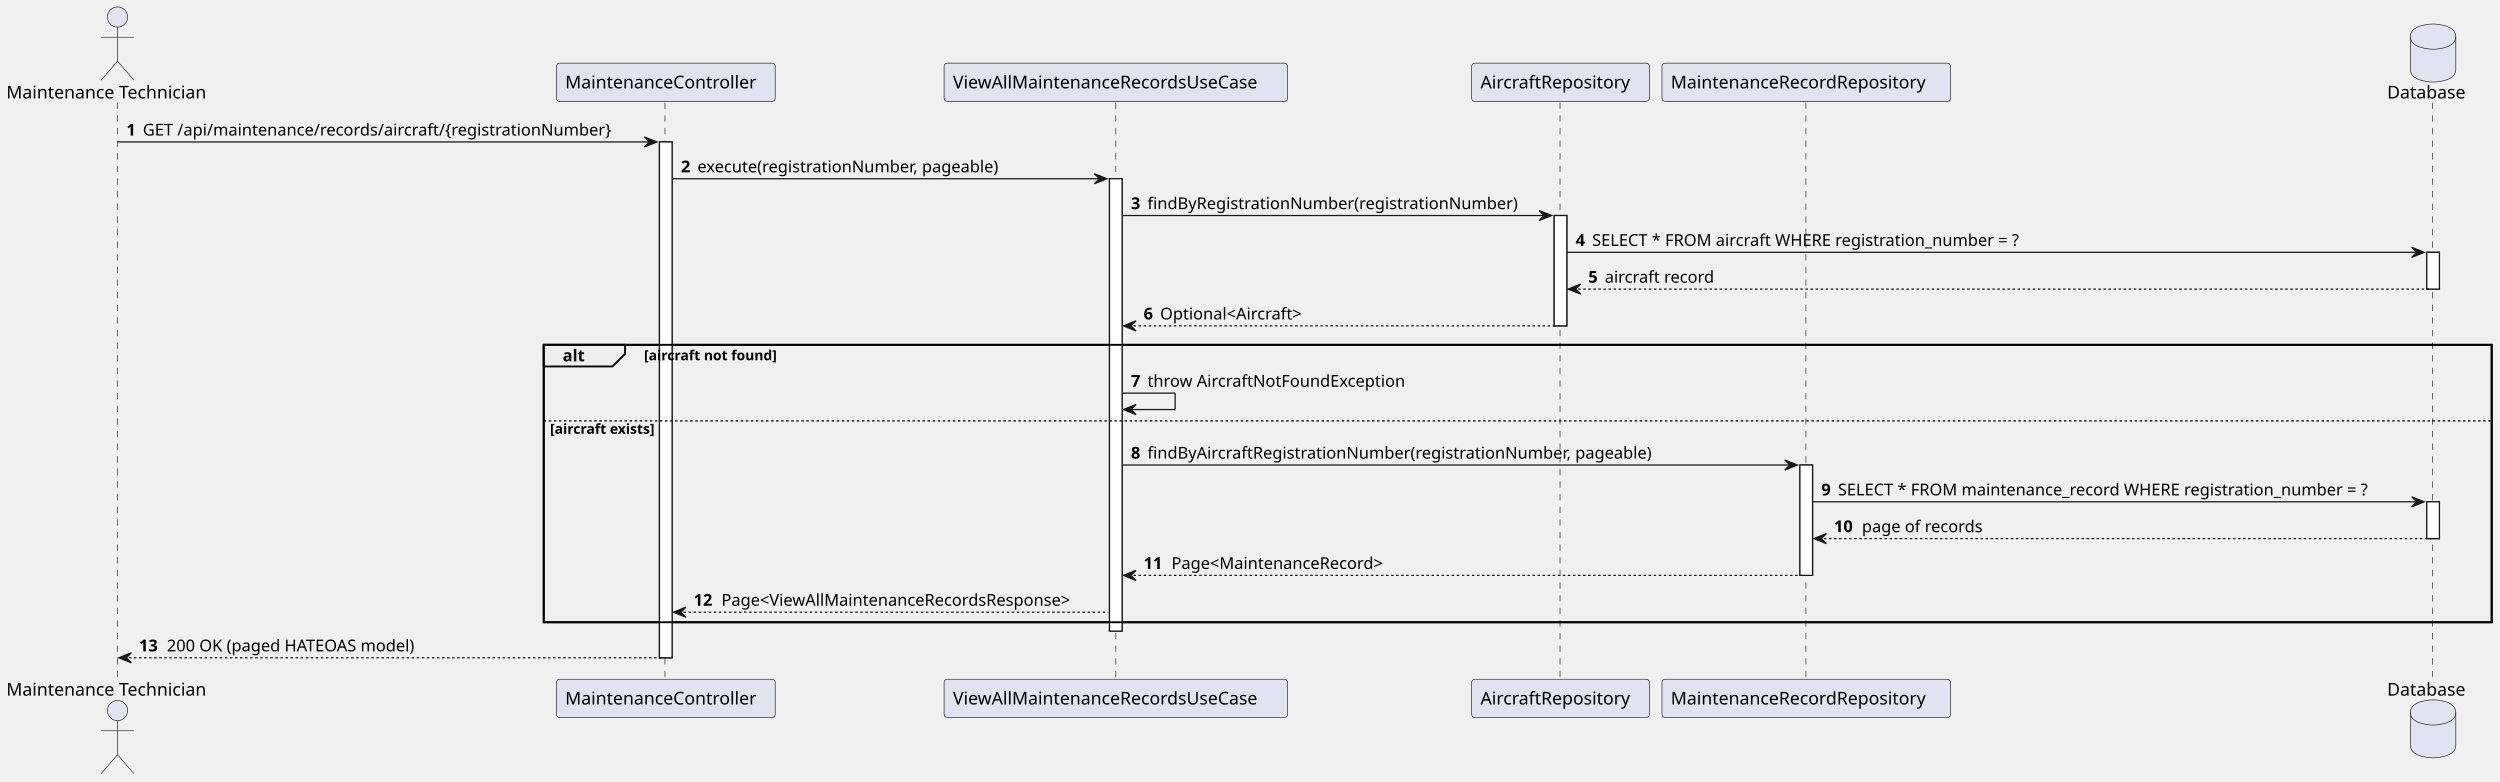
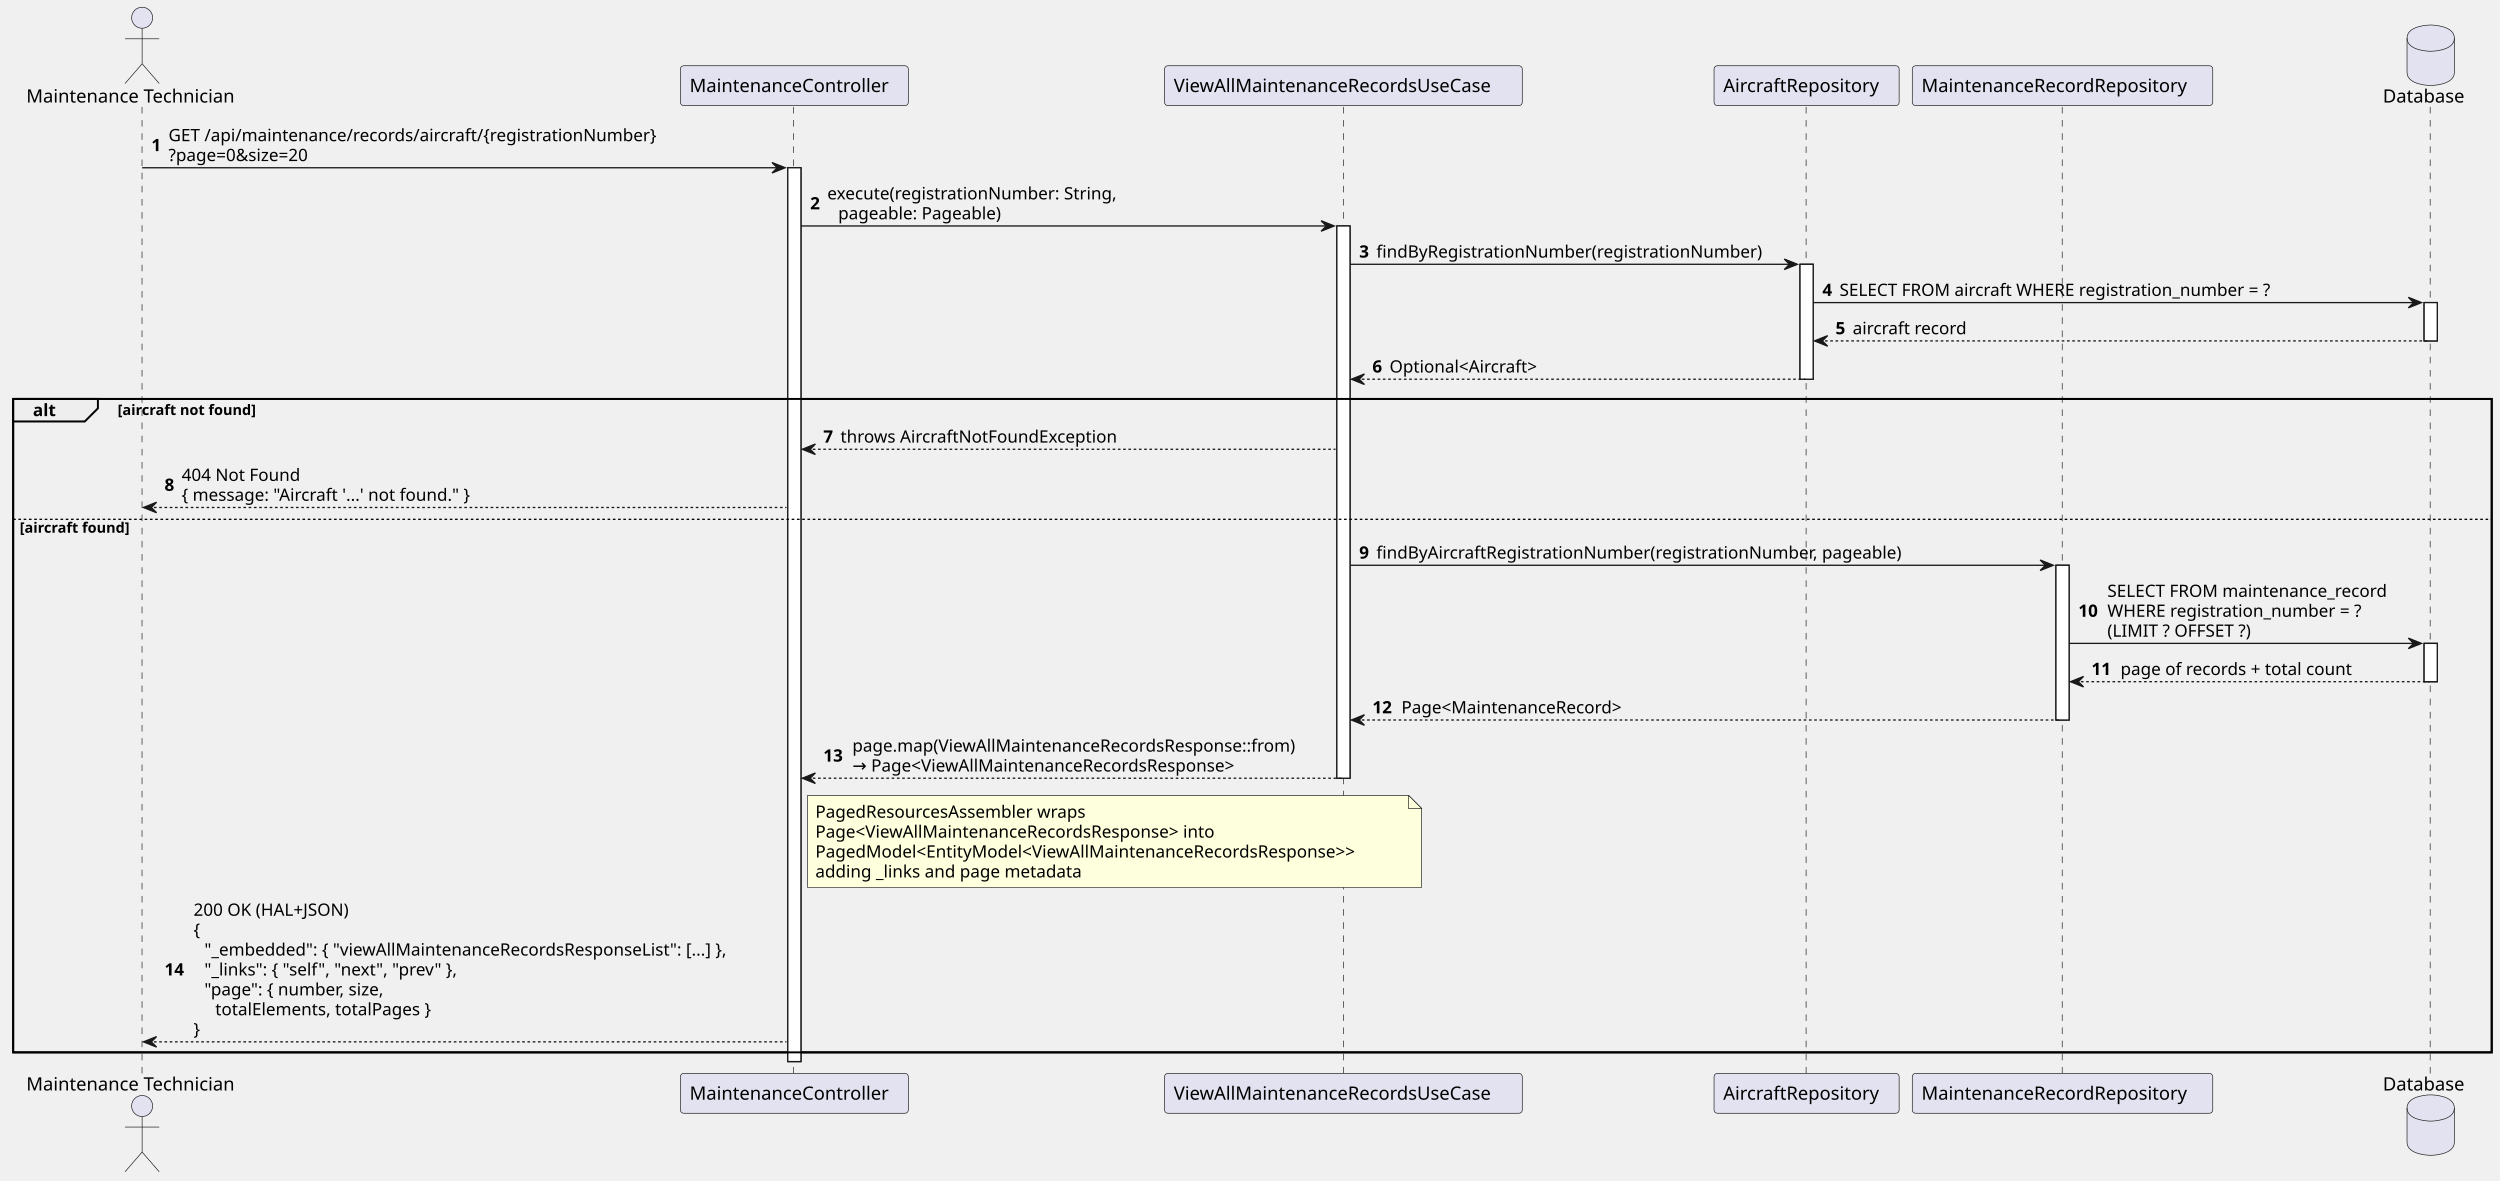
- <svg xmlns="http://www.w3.org/2000/svg" contentStyleType="text/css" data-diagram-type="SEQUENCE" height="619px" preserveAspectRatio="none" style="width:1980px;height:619px;background:#FFFFFF;" version="1.1" viewBox="0 0 1980 619" width="1980px" zoomAndPan="magnify">
+ <svg xmlns="http://www.w3.org/2000/svg" contentStyleType="text/css" data-diagram-type="SEQUENCE" height="898px" preserveAspectRatio="none" style="width:1901px;height:898px;background:#FFFFFF;" version="1.1" viewBox="0 0 1901 898" width="1901px" zoomAndPan="magnify">
  <defs />
  <g>
    <g>
-       <rect fill="#FFFFFF" height="408.531" style="stroke:#181818;stroke-width:1;" width="10" x="522.298" y="112.43" />
-     </g>
-     <g>
-       <rect fill="#FFFFFF" height="358.266" style="stroke:#181818;stroke-width:1;" width="10" x="878.722" y="141.562" />
-     </g>
-     <g>
-       <rect fill="#FFFFFF" height="87.398" style="stroke:#181818;stroke-width:1;" width="10" x="1230.914" y="170.695" />
-     </g>
-     <g>
-       <rect fill="#FFFFFF" height="87.398" style="stroke:#181818;stroke-width:1;" width="10" x="1425.525" y="368.297" />
-     </g>
-     <g>
-       <rect fill="#FFFFFF" height="29.133" style="stroke:#181818;stroke-width:1;" width="10" x="1922.012" y="199.828" />
-     </g>
-     <g>
-       <rect fill="#FFFFFF" height="29.133" style="stroke:#181818;stroke-width:1;" width="10" x="1922.012" y="397.43" />
-     </g>
-     <rect fill="none" height="219.734" style="stroke:#000000;stroke-width:1.5;" width="1542.78" x="430.632" y="273.094" />
+       <rect fill="#FFFFFF" height="679.656" style="stroke:#181818;stroke-width:1;" width="10" x="599.033" y="127.562" />
+     </g>
+     <g>
+       <rect fill="#FFFFFF" height="419.93" style="stroke:#181818;stroke-width:1;" width="10" x="1016.54" y="171.828" />
+     </g>
+     <g>
+       <rect fill="#FFFFFF" height="87.398" style="stroke:#181818;stroke-width:1;" width="10" x="1368.732" y="200.961" />
+     </g>
+     <g>
+       <rect fill="#FFFFFF" height="117.664" style="stroke:#181818;stroke-width:1;" width="10" x="1563.344" y="429.828" />
+     </g>
+     <g>
+       <rect fill="#FFFFFF" height="29.133" style="stroke:#181818;stroke-width:1;" width="10" x="1843.306" y="230.094" />
+     </g>
+     <g>
+       <rect fill="#FFFFFF" height="29.133" style="stroke:#181818;stroke-width:1;" width="10" x="1843.306" y="489.227" />
+     </g>
+     <rect fill="none" height="496.859" style="stroke:#000000;stroke-width:1.5;" width="1884.706" x="10" y="303.359" />
    <g class="participant-lifeline" data-entity-uid="part1" data-qualified-name="MT" id="part1-lifeline">
      <g>
-         <rect fill="#000000" fill-opacity="0" height="457.664" width="8" x="89.073" y="81.297" />
-         <line style="stroke:#181818;stroke-width:0.5;stroke-dasharray:5,5;" x1="93" x2="93" y1="81.297" y2="538.961" />
+         <rect fill="#000000" fill-opacity="0" height="735.922" width="8" x="104.073" y="81.297" />
+         <line style="stroke:#181818;stroke-width:0.5;stroke-dasharray:5,5;" x1="108" x2="108" y1="81.297" y2="817.219" />
      </g>
    </g>
    <g class="participant-lifeline" data-entity-uid="part2" data-qualified-name="Ctrl" id="part2-lifeline">
      <g>
-         <rect fill="#000000" fill-opacity="0" height="457.664" width="8" x="523.298" y="81.297" />
-         <line style="stroke:#181818;stroke-width:0.5;stroke-dasharray:5,5;" x1="526.632" x2="526.632" y1="81.297" y2="538.961" />
+         <rect fill="#000000" fill-opacity="0" height="735.922" width="8" x="600.033" y="81.297" />
+         <line style="stroke:#181818;stroke-width:0.5;stroke-dasharray:5,5;" x1="603.367" x2="603.367" y1="81.297" y2="817.219" />
      </g>
    </g>
    <g class="participant-lifeline" data-entity-uid="part3" data-qualified-name="UC" id="part3-lifeline">
      <g>
-         <rect fill="#000000" fill-opacity="0" height="457.664" width="8" x="879.722" y="81.297" />
-         <line style="stroke:#181818;stroke-width:0.5;stroke-dasharray:5,5;" x1="883.721" x2="883.721" y1="81.297" y2="538.961" />
+         <rect fill="#000000" fill-opacity="0" height="735.922" width="8" x="1017.54" y="81.297" />
+         <line style="stroke:#181818;stroke-width:0.5;stroke-dasharray:5,5;" x1="1021.54" x2="1021.54" y1="81.297" y2="817.219" />
      </g>
    </g>
    <g class="participant-lifeline" data-entity-uid="part4" data-qualified-name="AircraftRepo" id="part4-lifeline">
      <g>
-         <rect fill="#000000" fill-opacity="0" height="457.664" width="8" x="1231.914" y="81.297" />
-         <line style="stroke:#181818;stroke-width:0.5;stroke-dasharray:5,5;" x1="1235.541" x2="1235.541" y1="81.297" y2="538.961" />
+         <rect fill="#000000" fill-opacity="0" height="735.922" width="8" x="1369.732" y="81.297" />
+         <line style="stroke:#181818;stroke-width:0.5;stroke-dasharray:5,5;" x1="1373.36" x2="1373.36" y1="81.297" y2="817.219" />
      </g>
    </g>
    <g class="participant-lifeline" data-entity-uid="part5" data-qualified-name="Repo" id="part5-lifeline">
      <g>
-         <rect fill="#000000" fill-opacity="0" height="457.664" width="8" x="1426.525" y="81.297" />
-         <line style="stroke:#181818;stroke-width:0.5;stroke-dasharray:5,5;" x1="1430.286" x2="1430.286" y1="81.297" y2="538.961" />
+         <rect fill="#000000" fill-opacity="0" height="735.922" width="8" x="1564.344" y="81.297" />
+         <line style="stroke:#181818;stroke-width:0.5;stroke-dasharray:5,5;" x1="1568.105" x2="1568.105" y1="81.297" y2="817.219" />
      </g>
    </g>
    <g class="participant-lifeline" data-entity-uid="part6" data-qualified-name="DB" id="part6-lifeline">
      <g>
-         <rect fill="#000000" fill-opacity="0" height="457.664" width="8" x="1923.012" y="81.297" />
-         <line style="stroke:#181818;stroke-width:0.5;stroke-dasharray:5,5;" x1="1926.611" x2="1926.611" y1="81.297" y2="538.961" />
+         <rect fill="#000000" fill-opacity="0" height="735.922" width="8" x="1844.306" y="81.297" />
+         <line style="stroke:#181818;stroke-width:0.5;stroke-dasharray:5,5;" x1="1847.905" x2="1847.905" y1="81.297" y2="817.219" />
      </g>
    </g>
    <g class="participant participant-head" data-entity-uid="part1" data-qualified-name="MT" id="part1-head">
-       <text fill="#000000" font-family="sans-serif" font-size="14" lengthAdjust="spacing" textLength="170.147" x="5" y="77.995">Maintenance Technician</text>
-       <ellipse cx="93.073" cy="13.5" fill="#E2E2F0" rx="8" ry="8" style="stroke:#181818;stroke-width:0.5;" />
-       <path d="M93.073,21.5 L93.073,48.5 M80.073,29.5 L106.073,29.5 M93.073,48.5 L80.073,63.5 M93.073,48.5 L106.073,63.5" fill="none" style="stroke:#181818;stroke-width:0.5;" />
+       <text fill="#000000" font-family="sans-serif" font-size="14" lengthAdjust="spacing" textLength="170.147" x="20" y="77.995">Maintenance Technician</text>
+       <ellipse cx="108.073" cy="13.5" fill="#E2E2F0" rx="8" ry="8" style="stroke:#181818;stroke-width:0.5;" />
+       <path d="M108.073,21.5 L108.073,48.5 M95.073,29.5 L121.073,29.5 M108.073,48.5 L95.073,63.5 M108.073,48.5 L121.073,63.5" fill="none" style="stroke:#181818;stroke-width:0.5;" />
    </g>
    <g class="participant participant-tail" data-entity-uid="part1" data-qualified-name="MT" id="part1-tail">
-       <text fill="#000000" font-family="sans-serif" font-size="14" lengthAdjust="spacing" textLength="170.147" x="5" y="550.956">Maintenance Technician</text>
-       <ellipse cx="93.073" cy="562.758" fill="#E2E2F0" rx="8" ry="8" style="stroke:#181818;stroke-width:0.5;" />
-       <path d="M93.073,570.758 L93.073,597.758 M80.073,578.758 L106.073,578.758 M93.073,597.758 L80.073,612.758 M93.073,597.758 L106.073,612.758" fill="none" style="stroke:#181818;stroke-width:0.5;" />
+       <text fill="#000000" font-family="sans-serif" font-size="14" lengthAdjust="spacing" textLength="170.147" x="20" y="829.214">Maintenance Technician</text>
+       <ellipse cx="108.073" cy="841.016" fill="#E2E2F0" rx="8" ry="8" style="stroke:#181818;stroke-width:0.5;" />
+       <path d="M108.073,849.016 L108.073,876.016 M95.073,857.016 L121.073,857.016 M108.073,876.016 L95.073,891.016 M108.073,876.016 L121.073,891.016" fill="none" style="stroke:#181818;stroke-width:0.5;" />
    </g>
    <g class="participant participant-head" data-entity-uid="part2" data-qualified-name="Ctrl" id="part2-head">
-       <rect fill="#E2E2F0" height="30.297" rx="2.5" ry="2.5" style="stroke:#181818;stroke-width:0.5;" width="173.332" x="440.632" y="50" />
-       <text fill="#000000" font-family="sans-serif" font-size="14" lengthAdjust="spacing" textLength="159.332" x="447.632" y="69.995">MaintenanceController</text>
+       <rect fill="#E2E2F0" height="30.297" rx="2.5" ry="2.5" style="stroke:#181818;stroke-width:0.5;" width="173.332" x="517.367" y="50" />
+       <text fill="#000000" font-family="sans-serif" font-size="14" lengthAdjust="spacing" textLength="159.332" x="524.367" y="69.995">MaintenanceController</text>
    </g>
    <g class="participant participant-tail" data-entity-uid="part2" data-qualified-name="Ctrl" id="part2-tail">
-       <rect fill="#E2E2F0" height="30.297" rx="2.5" ry="2.5" style="stroke:#181818;stroke-width:0.5;" width="173.332" x="440.632" y="537.961" />
-       <text fill="#000000" font-family="sans-serif" font-size="14" lengthAdjust="spacing" textLength="159.332" x="447.632" y="557.956">MaintenanceController</text>
+       <rect fill="#E2E2F0" height="30.297" rx="2.5" ry="2.5" style="stroke:#181818;stroke-width:0.5;" width="173.332" x="517.367" y="816.219" />
+       <text fill="#000000" font-family="sans-serif" font-size="14" lengthAdjust="spacing" textLength="159.332" x="524.367" y="836.214">MaintenanceController</text>
    </g>
    <g class="participant participant-head" data-entity-uid="part3" data-qualified-name="UC" id="part3-head">
-       <rect fill="#E2E2F0" height="30.297" rx="2.5" ry="2.5" style="stroke:#181818;stroke-width:0.5;" width="272.002" x="747.721" y="50" />
-       <text fill="#000000" font-family="sans-serif" font-size="14" lengthAdjust="spacing" textLength="258.002" x="754.721" y="69.995">ViewAllMaintenanceRecordsUseCase</text>
+       <rect fill="#E2E2F0" height="30.297" rx="2.5" ry="2.5" style="stroke:#181818;stroke-width:0.5;" width="272.002" x="885.54" y="50" />
+       <text fill="#000000" font-family="sans-serif" font-size="14" lengthAdjust="spacing" textLength="258.002" x="892.54" y="69.995">ViewAllMaintenanceRecordsUseCase</text>
    </g>
    <g class="participant participant-tail" data-entity-uid="part3" data-qualified-name="UC" id="part3-tail">
-       <rect fill="#E2E2F0" height="30.297" rx="2.5" ry="2.5" style="stroke:#181818;stroke-width:0.5;" width="272.002" x="747.721" y="537.961" />
-       <text fill="#000000" font-family="sans-serif" font-size="14" lengthAdjust="spacing" textLength="258.002" x="754.721" y="557.956">ViewAllMaintenanceRecordsUseCase</text>
+       <rect fill="#E2E2F0" height="30.297" rx="2.5" ry="2.5" style="stroke:#181818;stroke-width:0.5;" width="272.002" x="885.54" y="816.219" />
+       <text fill="#000000" font-family="sans-serif" font-size="14" lengthAdjust="spacing" textLength="258.002" x="892.54" y="836.214">ViewAllMaintenanceRecordsUseCase</text>
    </g>
    <g class="participant participant-head" data-entity-uid="part4" data-qualified-name="AircraftRepo" id="part4-head">
-       <rect fill="#E2E2F0" height="30.297" rx="2.5" ry="2.5" style="stroke:#181818;stroke-width:0.5;" width="140.745" x="1165.541" y="50" />
-       <text fill="#000000" font-family="sans-serif" font-size="14" lengthAdjust="spacing" textLength="126.745" x="1172.541" y="69.995">AircraftRepository</text>
+       <rect fill="#E2E2F0" height="30.297" rx="2.5" ry="2.5" style="stroke:#181818;stroke-width:0.5;" width="140.745" x="1303.36" y="50" />
+       <text fill="#000000" font-family="sans-serif" font-size="14" lengthAdjust="spacing" textLength="126.745" x="1310.36" y="69.995">AircraftRepository</text>
    </g>
    <g class="participant participant-tail" data-entity-uid="part4" data-qualified-name="AircraftRepo" id="part4-tail">
-       <rect fill="#E2E2F0" height="30.297" rx="2.5" ry="2.5" style="stroke:#181818;stroke-width:0.5;" width="140.745" x="1165.541" y="537.961" />
-       <text fill="#000000" font-family="sans-serif" font-size="14" lengthAdjust="spacing" textLength="126.745" x="1172.541" y="557.956">AircraftRepository</text>
+       <rect fill="#E2E2F0" height="30.297" rx="2.5" ry="2.5" style="stroke:#181818;stroke-width:0.5;" width="140.745" x="1303.36" y="816.219" />
+       <text fill="#000000" font-family="sans-serif" font-size="14" lengthAdjust="spacing" textLength="126.745" x="1310.36" y="836.214">AircraftRepository</text>
    </g>
    <g class="participant participant-head" data-entity-uid="part5" data-qualified-name="Repo" id="part5-head">
-       <rect fill="#E2E2F0" height="30.297" rx="2.5" ry="2.5" style="stroke:#181818;stroke-width:0.5;" width="228.477" x="1316.286" y="50" />
-       <text fill="#000000" font-family="sans-serif" font-size="14" lengthAdjust="spacing" textLength="214.477" x="1323.286" y="69.995">MaintenanceRecordRepository</text>
+       <rect fill="#E2E2F0" height="30.297" rx="2.5" ry="2.5" style="stroke:#181818;stroke-width:0.5;" width="228.477" x="1454.105" y="50" />
+       <text fill="#000000" font-family="sans-serif" font-size="14" lengthAdjust="spacing" textLength="214.477" x="1461.105" y="69.995">MaintenanceRecordRepository</text>
    </g>
    <g class="participant participant-tail" data-entity-uid="part5" data-qualified-name="Repo" id="part5-tail">
-       <rect fill="#E2E2F0" height="30.297" rx="2.5" ry="2.5" style="stroke:#181818;stroke-width:0.5;" width="228.477" x="1316.286" y="537.961" />
-       <text fill="#000000" font-family="sans-serif" font-size="14" lengthAdjust="spacing" textLength="214.477" x="1323.286" y="557.956">MaintenanceRecordRepository</text>
+       <rect fill="#E2E2F0" height="30.297" rx="2.5" ry="2.5" style="stroke:#181818;stroke-width:0.5;" width="228.477" x="1454.105" y="816.219" />
+       <text fill="#000000" font-family="sans-serif" font-size="14" lengthAdjust="spacing" textLength="214.477" x="1461.105" y="836.214">MaintenanceRecordRepository</text>
    </g>
    <g class="participant participant-head" data-entity-uid="part6" data-qualified-name="DB" id="part6-head">
-       <text fill="#000000" font-family="sans-serif" font-size="14" lengthAdjust="spacing" textLength="66.801" x="1890.611" y="77.995">Database</text>
-       <path d="M1909.012,29 C1909.012,19 1927.012,19 1927.012,19 C1927.012,19 1945.012,19 1945.012,29 L1945.012,55 C1945.012,65 1927.012,65 1927.012,65 C1927.012,65 1909.012,65 1909.012,55 L1909.012,29" fill="#E2E2F0" style="stroke:#181818;stroke-width:0.5;" />
-       <path d="M1909.012,29 C1909.012,39 1927.012,39 1927.012,39 C1927.012,39 1945.012,39 1945.012,29" fill="none" style="stroke:#181818;stroke-width:0.5;" />
+       <text fill="#000000" font-family="sans-serif" font-size="14" lengthAdjust="spacing" textLength="66.801" x="1811.905" y="77.995">Database</text>
+       <path d="M1830.306,29 C1830.306,19 1848.306,19 1848.306,19 C1848.306,19 1866.306,19 1866.306,29 L1866.306,55 C1866.306,65 1848.306,65 1848.306,65 C1848.306,65 1830.306,65 1830.306,55 L1830.306,29" fill="#E2E2F0" style="stroke:#181818;stroke-width:0.5;" />
+       <path d="M1830.306,29 C1830.306,39 1848.306,39 1848.306,39 C1848.306,39 1866.306,39 1866.306,29" fill="none" style="stroke:#181818;stroke-width:0.5;" />
    </g>
    <g class="participant participant-tail" data-entity-uid="part6" data-qualified-name="DB" id="part6-tail">
-       <text fill="#000000" font-family="sans-serif" font-size="14" lengthAdjust="spacing" textLength="66.801" x="1890.611" y="550.956">Database</text>
-       <path d="M1909.012,564.258 C1909.012,554.258 1927.012,554.258 1927.012,554.258 C1927.012,554.258 1945.012,554.258 1945.012,564.258 L1945.012,590.258 C1945.012,600.258 1927.012,600.258 1927.012,600.258 C1927.012,600.258 1909.012,600.258 1909.012,590.258 L1909.012,564.258" fill="#E2E2F0" style="stroke:#181818;stroke-width:0.5;" />
-       <path d="M1909.012,564.258 C1909.012,574.258 1927.012,574.258 1927.012,574.258 C1927.012,574.258 1945.012,574.258 1945.012,564.258" fill="none" style="stroke:#181818;stroke-width:0.5;" />
-     </g>
-     <g>
-       <rect fill="#FFFFFF" height="408.531" style="stroke:#181818;stroke-width:1;" width="10" x="522.298" y="112.43" />
-     </g>
-     <g>
-       <rect fill="#FFFFFF" height="358.266" style="stroke:#181818;stroke-width:1;" width="10" x="878.722" y="141.562" />
-     </g>
-     <g>
-       <rect fill="#FFFFFF" height="87.398" style="stroke:#181818;stroke-width:1;" width="10" x="1230.914" y="170.695" />
-     </g>
-     <g>
-       <rect fill="#FFFFFF" height="87.398" style="stroke:#181818;stroke-width:1;" width="10" x="1425.525" y="368.297" />
-     </g>
-     <g>
-       <rect fill="#FFFFFF" height="29.133" style="stroke:#181818;stroke-width:1;" width="10" x="1922.012" y="199.828" />
-     </g>
-     <g>
-       <rect fill="#FFFFFF" height="29.133" style="stroke:#181818;stroke-width:1;" width="10" x="1922.012" y="397.43" />
+       <text fill="#000000" font-family="sans-serif" font-size="14" lengthAdjust="spacing" textLength="66.801" x="1811.905" y="829.214">Database</text>
+       <path d="M1830.306,842.516 C1830.306,832.516 1848.306,832.516 1848.306,832.516 C1848.306,832.516 1866.306,832.516 1866.306,842.516 L1866.306,868.516 C1866.306,878.516 1848.306,878.516 1848.306,878.516 C1848.306,878.516 1830.306,878.516 1830.306,868.516 L1830.306,842.516" fill="#E2E2F0" style="stroke:#181818;stroke-width:0.5;" />
+       <path d="M1830.306,842.516 C1830.306,852.516 1848.306,852.516 1848.306,852.516 C1848.306,852.516 1866.306,852.516 1866.306,842.516" fill="none" style="stroke:#181818;stroke-width:0.5;" />
+     </g>
+     <g>
+       <rect fill="#FFFFFF" height="679.656" style="stroke:#181818;stroke-width:1;" width="10" x="599.033" y="127.562" />
+     </g>
+     <g>
+       <rect fill="#FFFFFF" height="419.93" style="stroke:#181818;stroke-width:1;" width="10" x="1016.54" y="171.828" />
+     </g>
+     <g>
+       <rect fill="#FFFFFF" height="87.398" style="stroke:#181818;stroke-width:1;" width="10" x="1368.732" y="200.961" />
+     </g>
+     <g>
+       <rect fill="#FFFFFF" height="117.664" style="stroke:#181818;stroke-width:1;" width="10" x="1563.344" y="429.828" />
+     </g>
+     <g>
+       <rect fill="#FFFFFF" height="29.133" style="stroke:#181818;stroke-width:1;" width="10" x="1843.306" y="230.094" />
+     </g>
+     <g>
+       <rect fill="#FFFFFF" height="29.133" style="stroke:#181818;stroke-width:1;" width="10" x="1843.306" y="489.227" />
    </g>
    <g class="message" data-entity-1="part1" data-entity-2="part2" id="msg1">
-       <polygon fill="#181818" points="510.298,108.43,520.298,112.43,510.298,116.43,514.298,112.43" style="stroke:#181818;stroke-width:1;" />
-       <line style="stroke:#181818;stroke-width:1;" x1="93.073" x2="516.298" y1="112.43" y2="112.43" />
-       <text fill="#000000" font-family="sans-serif" font-size="13" font-weight="bold" lengthAdjust="spacing" textLength="9.045" x="100.073" y="107.364">1</text>
-       <text fill="#000000" font-family="sans-serif" font-size="13" lengthAdjust="spacing" textLength="397.179" x="113.119" y="107.364">GET /api/maintenance/records/aircraft/{registrationNumber}</text>
+       <polygon fill="#181818" points="587.033,123.562,597.033,127.562,587.033,131.562,591.033,127.562" style="stroke:#181818;stroke-width:1;" />
+       <line style="stroke:#181818;stroke-width:1;" x1="108.073" x2="593.033" y1="127.562" y2="127.562" />
+       <text fill="#000000" font-family="sans-serif" font-size="13" font-weight="bold" lengthAdjust="spacing" textLength="9.045" x="115.073" y="114.93">1</text>
+       <text fill="#000000" font-family="sans-serif" font-size="13" lengthAdjust="spacing" textLength="397.179" x="128.119" y="107.364">GET /api/maintenance/records/aircraft/{registrationNumber}</text>
+       <text fill="#000000" font-family="sans-serif" font-size="13" lengthAdjust="spacing" textLength="121.31" x="128.119" y="122.497">?page=0&amp;size=20</text>
    </g>
    <g class="message" data-entity-1="part2" data-entity-2="part3" id="msg2">
-       <polygon fill="#181818" points="866.722,137.562,876.722,141.562,866.722,145.562,870.722,141.562" style="stroke:#181818;stroke-width:1;" />
-       <line style="stroke:#181818;stroke-width:1;" x1="532.298" x2="872.722" y1="141.562" y2="141.562" />
-       <text fill="#000000" font-family="sans-serif" font-size="13" font-weight="bold" lengthAdjust="spacing" textLength="9.045" x="539.298" y="136.497">2</text>
-       <text fill="#000000" font-family="sans-serif" font-size="13" lengthAdjust="spacing" textLength="258.388" x="552.343" y="136.497">execute(registrationNumber, pageable)</text>
+       <polygon fill="#181818" points="1004.54,167.828,1014.54,171.828,1004.54,175.828,1008.54,171.828" style="stroke:#181818;stroke-width:1;" />
+       <line style="stroke:#181818;stroke-width:1;" x1="609.033" x2="1010.54" y1="171.828" y2="171.828" />
+       <text fill="#000000" font-family="sans-serif" font-size="13" font-weight="bold" lengthAdjust="spacing" textLength="9.045" x="616.033" y="159.196">2</text>
+       <text fill="#000000" font-family="sans-serif" font-size="13" lengthAdjust="spacing" textLength="236.196" x="629.079" y="151.629">execute(registrationNumber: String,</text>
+       <text fill="#000000" font-family="sans-serif" font-size="13" lengthAdjust="spacing" textLength="133.764" x="637.343" y="166.762">pageable: Pageable)</text>
    </g>
    <g class="message" data-entity-1="part3" data-entity-2="part4" id="msg3">
-       <polygon fill="#181818" points="1218.914,166.695,1228.914,170.695,1218.914,174.695,1222.914,170.695" style="stroke:#181818;stroke-width:1;" />
-       <line style="stroke:#181818;stroke-width:1;" x1="888.722" x2="1224.914" y1="170.695" y2="170.695" />
-       <text fill="#000000" font-family="sans-serif" font-size="13" font-weight="bold" lengthAdjust="spacing" textLength="9.045" x="895.722" y="165.629">3</text>
-       <text fill="#000000" font-family="sans-serif" font-size="13" lengthAdjust="spacing" textLength="310.147" x="908.767" y="165.629">findByRegistrationNumber(registrationNumber)</text>
+       <polygon fill="#181818" points="1356.732,196.961,1366.732,200.961,1356.732,204.961,1360.732,200.961" style="stroke:#181818;stroke-width:1;" />
+       <line style="stroke:#181818;stroke-width:1;" x1="1026.541" x2="1362.732" y1="200.961" y2="200.961" />
+       <text fill="#000000" font-family="sans-serif" font-size="13" font-weight="bold" lengthAdjust="spacing" textLength="9.045" x="1033.541" y="195.895">3</text>
+       <text fill="#000000" font-family="sans-serif" font-size="13" lengthAdjust="spacing" textLength="310.147" x="1046.586" y="195.895">findByRegistrationNumber(registrationNumber)</text>
    </g>
    <g class="message" data-entity-1="part4" data-entity-2="part6" id="msg4">
-       <polygon fill="#181818" points="1910.012,195.828,1920.012,199.828,1910.012,203.828,1914.012,199.828" style="stroke:#181818;stroke-width:1;" />
-       <line style="stroke:#181818;stroke-width:1;" x1="1240.914" x2="1916.012" y1="199.828" y2="199.828" />
-       <text fill="#000000" font-family="sans-serif" font-size="13" font-weight="bold" lengthAdjust="spacing" textLength="9.045" x="1247.914" y="194.762">4</text>
-       <text fill="#000000" font-family="sans-serif" font-size="13" lengthAdjust="spacing" textLength="367.79" x="1260.959" y="194.762">SELECT * FROM aircraft WHERE registration_number = ?</text>
+       <polygon fill="#181818" points="1831.306,226.094,1841.306,230.094,1831.306,234.094,1835.306,230.094" style="stroke:#181818;stroke-width:1;" />
+       <line style="stroke:#181818;stroke-width:1;" x1="1378.732" x2="1837.306" y1="230.094" y2="230.094" />
+       <text fill="#000000" font-family="sans-serif" font-size="13" font-weight="bold" lengthAdjust="spacing" textLength="9.045" x="1385.732" y="225.028">4</text>
+       <text fill="#000000" font-family="sans-serif" font-size="13" lengthAdjust="spacing" textLength="357.157" x="1398.778" y="225.028">SELECT FROM aircraft WHERE registration_number = ?</text>
    </g>
    <g class="message" data-entity-1="part6" data-entity-2="part4" id="msg5">
-       <polygon fill="#181818" points="1251.914,224.961,1241.914,228.961,1251.914,232.961,1247.914,228.961" style="stroke:#181818;stroke-width:1;" />
-       <line style="stroke:#181818;stroke-width:1;stroke-dasharray:2,2;" x1="1245.914" x2="1926.012" y1="228.961" y2="228.961" />
-       <text fill="#000000" font-family="sans-serif" font-size="13" font-weight="bold" lengthAdjust="spacing" textLength="9.045" x="1257.914" y="223.895">5</text>
-       <text fill="#000000" font-family="sans-serif" font-size="13" lengthAdjust="spacing" textLength="93.228" x="1270.959" y="223.895">aircraft record</text>
+       <polygon fill="#181818" points="1389.732,255.227,1379.732,259.227,1389.732,263.227,1385.732,259.227" style="stroke:#181818;stroke-width:1;" />
+       <line style="stroke:#181818;stroke-width:1;stroke-dasharray:2,2;" x1="1383.732" x2="1847.306" y1="259.227" y2="259.227" />
+       <text fill="#000000" font-family="sans-serif" font-size="13" font-weight="bold" lengthAdjust="spacing" textLength="9.045" x="1395.732" y="254.161">5</text>
+       <text fill="#000000" font-family="sans-serif" font-size="13" lengthAdjust="spacing" textLength="93.228" x="1408.778" y="254.161">aircraft record</text>
    </g>
    <g class="message" data-entity-1="part4" data-entity-2="part3" id="msg6">
-       <polygon fill="#181818" points="899.722,254.094,889.722,258.094,899.722,262.094,895.722,258.094" style="stroke:#181818;stroke-width:1;" />
-       <line style="stroke:#181818;stroke-width:1;stroke-dasharray:2,2;" x1="893.722" x2="1234.914" y1="258.094" y2="258.094" />
-       <text fill="#000000" font-family="sans-serif" font-size="13" font-weight="bold" lengthAdjust="spacing" textLength="9.045" x="905.722" y="253.028">6</text>
-       <text fill="#000000" font-family="sans-serif" font-size="13" lengthAdjust="spacing" textLength="124.731" x="918.767" y="253.028">Optional&lt;Aircraft&gt;</text>
-     </g>
-     <path d="M430.632,273.094 L495.075,273.094 L495.075,280.227 L485.075,290.227 L430.632,290.227 L430.632,273.094" fill="#EEEEEE" style="stroke:#000000;stroke-width:1.5;" />
-     <rect fill="none" height="219.734" style="stroke:#000000;stroke-width:1.5;" width="1542.78" x="430.632" y="273.094" />
-     <text fill="#000000" font-family="sans-serif" font-size="13" font-weight="bold" lengthAdjust="spacing" textLength="19.443" x="445.632" y="286.161">alt</text>
-     <text fill="#000000" font-family="sans-serif" font-size="11" font-weight="bold" lengthAdjust="spacing" textLength="120.269" x="510.075" y="285.304">[aircraft not found]</text>
-     <g class="message" data-entity-1="part3" data-entity-2="part3" id="msg7">
-       <line style="stroke:#181818;stroke-width:1;" x1="888.722" x2="930.722" y1="311.359" y2="311.359" />
-       <line style="stroke:#181818;stroke-width:1;" x1="930.722" x2="930.722" y1="311.359" y2="324.359" />
-       <line style="stroke:#181818;stroke-width:1;" x1="889.722" x2="930.722" y1="324.359" y2="324.359" />
-       <polygon fill="#181818" points="899.722,320.359,889.722,324.359,899.722,328.359,895.722,324.359" style="stroke:#181818;stroke-width:1;" />
-       <text fill="#000000" font-family="sans-serif" font-size="13" font-weight="bold" lengthAdjust="spacing" textLength="9.045" x="895.722" y="306.293">7</text>
-       <text fill="#000000" font-family="sans-serif" font-size="13" lengthAdjust="spacing" textLength="216.525" x="908.767" y="306.293">throw AircraftNotFoundException</text>
-     </g>
-     <line style="stroke:#000000;stroke-width:1;stroke-dasharray:2,2;" x1="430.632" x2="1973.412" y1="333.359" y2="333.359" />
-     <text fill="#000000" font-family="sans-serif" font-size="11" font-weight="bold" lengthAdjust="spacing" textLength="96.594" x="435.632" y="343.57">[aircraft exists]</text>
-     <g class="message" data-entity-1="part3" data-entity-2="part5" id="msg8">
-       <polygon fill="#181818" points="1413.525,364.297,1423.525,368.297,1413.525,372.297,1417.525,368.297" style="stroke:#181818;stroke-width:1;" />
-       <line style="stroke:#181818;stroke-width:1;" x1="888.722" x2="1419.525" y1="368.297" y2="368.297" />
-       <text fill="#000000" font-family="sans-serif" font-size="13" font-weight="bold" lengthAdjust="spacing" textLength="9.045" x="895.722" y="363.231">8</text>
-       <text fill="#000000" font-family="sans-serif" font-size="13" lengthAdjust="spacing" textLength="426.69" x="908.767" y="363.231">findByAircraftRegistrationNumber(registrationNumber, pageable)</text>
-     </g>
-     <g class="message" data-entity-1="part5" data-entity-2="part6" id="msg9">
-       <polygon fill="#181818" points="1910.012,393.43,1920.012,397.43,1910.012,401.43,1914.012,397.43" style="stroke:#181818;stroke-width:1;" />
-       <line style="stroke:#181818;stroke-width:1;" x1="1435.525" x2="1916.012" y1="397.43" y2="397.43" />
-       <text fill="#000000" font-family="sans-serif" font-size="13" font-weight="bold" lengthAdjust="spacing" textLength="9.045" x="1442.525" y="392.364">9</text>
-       <text fill="#000000" font-family="sans-serif" font-size="13" lengthAdjust="spacing" textLength="454.441" x="1455.57" y="392.364">SELECT * FROM maintenance_record WHERE registration_number = ?</text>
-     </g>
-     <g class="message" data-entity-1="part6" data-entity-2="part5" id="msg10">
-       <polygon fill="#181818" points="1446.525,422.562,1436.525,426.562,1446.525,430.562,1442.525,426.562" style="stroke:#181818;stroke-width:1;" />
-       <line style="stroke:#181818;stroke-width:1;stroke-dasharray:2,2;" x1="1440.525" x2="1926.012" y1="426.562" y2="426.562" />
-       <text fill="#000000" font-family="sans-serif" font-size="13" font-weight="bold" lengthAdjust="spacing" textLength="18.091" x="1452.525" y="421.497">10</text>
-       <text fill="#000000" font-family="sans-serif" font-size="13" lengthAdjust="spacing" textLength="102.077" x="1474.616" y="421.497">page of records</text>
-     </g>
-     <g class="message" data-entity-1="part5" data-entity-2="part3" id="msg11">
-       <polygon fill="#181818" points="899.722,451.695,889.722,455.695,899.722,459.695,895.722,455.695" style="stroke:#181818;stroke-width:1;" />
-       <line style="stroke:#181818;stroke-width:1;stroke-dasharray:2,2;" x1="893.722" x2="1429.525" y1="455.695" y2="455.695" />
-       <text fill="#000000" font-family="sans-serif" font-size="13" font-weight="bold" lengthAdjust="spacing" textLength="18.091" x="905.722" y="450.629">11</text>
-       <text fill="#000000" font-family="sans-serif" font-size="13" lengthAdjust="spacing" textLength="183.289" x="927.812" y="450.629">Page&lt;MaintenanceRecord&gt;</text>
-     </g>
-     <g class="message" data-entity-1="part3" data-entity-2="part2" id="msg12">
-       <polygon fill="#181818" points="543.298,480.828,533.298,484.828,543.298,488.828,539.298,484.828" style="stroke:#181818;stroke-width:1;" />
-       <line style="stroke:#181818;stroke-width:1;stroke-dasharray:2,2;" x1="537.298" x2="877.722" y1="484.828" y2="484.828" />
-       <text fill="#000000" font-family="sans-serif" font-size="13" font-weight="bold" lengthAdjust="spacing" textLength="18.091" x="549.298" y="479.762">12</text>
-       <text fill="#000000" font-family="sans-serif" font-size="13" lengthAdjust="spacing" textLength="300.333" x="571.389" y="479.762">Page&lt;ViewAllMaintenanceRecordsResponse&gt;</text>
-     </g>
-     <g class="message" data-entity-1="part2" data-entity-2="part1" id="msg13">
-       <polygon fill="#181818" points="104.073,516.961,94.073,520.961,104.073,524.961,100.073,520.961" style="stroke:#181818;stroke-width:1;" />
-       <line style="stroke:#181818;stroke-width:1;stroke-dasharray:2,2;" x1="98.073" x2="526.298" y1="520.961" y2="520.961" />
-       <text fill="#000000" font-family="sans-serif" font-size="13" font-weight="bold" lengthAdjust="spacing" textLength="18.091" x="110.073" y="515.895">13</text>
-       <text fill="#000000" font-family="sans-serif" font-size="13" lengthAdjust="spacing" textLength="213.643" x="132.164" y="515.895">200 OK (paged HATEOAS model)</text>
+       <polygon fill="#181818" points="1037.541,284.359,1027.541,288.359,1037.541,292.359,1033.541,288.359" style="stroke:#181818;stroke-width:1;" />
+       <line style="stroke:#181818;stroke-width:1;stroke-dasharray:2,2;" x1="1031.541" x2="1372.732" y1="288.359" y2="288.359" />
+       <text fill="#000000" font-family="sans-serif" font-size="13" font-weight="bold" lengthAdjust="spacing" textLength="9.045" x="1043.541" y="283.293">6</text>
+       <text fill="#000000" font-family="sans-serif" font-size="13" lengthAdjust="spacing" textLength="124.731" x="1056.586" y="283.293">Optional&lt;Aircraft&gt;</text>
+     </g>
+     <path d="M10,303.359 L74.443,303.359 L74.443,310.492 L64.443,320.492 L10,320.492 L10,303.359" fill="#EEEEEE" style="stroke:#000000;stroke-width:1.5;" />
+     <rect fill="none" height="496.859" style="stroke:#000000;stroke-width:1.5;" width="1884.706" x="10" y="303.359" />
+     <text fill="#000000" font-family="sans-serif" font-size="13" font-weight="bold" lengthAdjust="spacing" textLength="19.443" x="25" y="316.426">alt</text>
+     <text fill="#000000" font-family="sans-serif" font-size="11" font-weight="bold" lengthAdjust="spacing" textLength="120.269" x="89.443" y="315.57">[aircraft not found]</text>
+     <g class="message" data-entity-1="part3" data-entity-2="part2" id="msg7">
+       <polygon fill="#181818" points="620.033,337.625,610.033,341.625,620.033,345.625,616.033,341.625" style="stroke:#181818;stroke-width:1;" />
+       <line style="stroke:#181818;stroke-width:1;stroke-dasharray:2,2;" x1="614.033" x2="1015.54" y1="341.625" y2="341.625" />
+       <text fill="#000000" font-family="sans-serif" font-size="13" font-weight="bold" lengthAdjust="spacing" textLength="9.045" x="626.033" y="336.559">7</text>
+       <text fill="#000000" font-family="sans-serif" font-size="13" lengthAdjust="spacing" textLength="223.298" x="639.079" y="336.559">throws AircraftNotFoundException</text>
+     </g>
+     <g class="message" data-entity-1="part2" data-entity-2="part1" id="msg8">
+       <polygon fill="#181818" points="119.073,381.891,109.073,385.891,119.073,389.891,115.073,385.891" style="stroke:#181818;stroke-width:1;" />
+       <line style="stroke:#181818;stroke-width:1;stroke-dasharray:2,2;" x1="113.073" x2="598.033" y1="385.891" y2="385.891" />
+       <text fill="#000000" font-family="sans-serif" font-size="13" font-weight="bold" lengthAdjust="spacing" textLength="9.045" x="125.073" y="373.258">8</text>
+       <text fill="#000000" font-family="sans-serif" font-size="13" lengthAdjust="spacing" textLength="96.015" x="138.119" y="365.692">404 Not Found</text>
+       <text fill="#000000" font-family="sans-serif" font-size="13" lengthAdjust="spacing" textLength="246.308" x="138.119" y="380.825">{ message: "Aircraft '...' not found." }</text>
+     </g>
+     <line style="stroke:#000000;stroke-width:1;stroke-dasharray:2,2;" x1="10" x2="1894.706" y1="394.891" y2="394.891" />
+     <text fill="#000000" font-family="sans-serif" font-size="11" font-weight="bold" lengthAdjust="spacing" textLength="95.793" x="15" y="405.101">[aircraft found]</text>
+     <g class="message" data-entity-1="part3" data-entity-2="part5" id="msg9">
+       <polygon fill="#181818" points="1551.344,425.828,1561.344,429.828,1551.344,433.828,1555.344,429.828" style="stroke:#181818;stroke-width:1;" />
+       <line style="stroke:#181818;stroke-width:1;" x1="1026.541" x2="1557.344" y1="429.828" y2="429.828" />
+       <text fill="#000000" font-family="sans-serif" font-size="13" font-weight="bold" lengthAdjust="spacing" textLength="9.045" x="1033.541" y="424.762">9</text>
+       <text fill="#000000" font-family="sans-serif" font-size="13" lengthAdjust="spacing" textLength="426.69" x="1046.586" y="424.762">findByAircraftRegistrationNumber(registrationNumber, pageable)</text>
+     </g>
+     <g class="message" data-entity-1="part5" data-entity-2="part6" id="msg10">
+       <polygon fill="#181818" points="1831.306,485.227,1841.306,489.227,1831.306,493.227,1835.306,489.227" style="stroke:#181818;stroke-width:1;" />
+       <line style="stroke:#181818;stroke-width:1;" x1="1573.344" x2="1837.306" y1="489.227" y2="489.227" />
+       <text fill="#000000" font-family="sans-serif" font-size="13" font-weight="bold" lengthAdjust="spacing" textLength="18.091" x="1580.344" y="469.028">10</text>
+       <text fill="#000000" font-family="sans-serif" font-size="13" lengthAdjust="spacing" textLength="228.871" x="1602.435" y="453.895">SELECT FROM maintenance_record</text>
+       <text fill="#000000" font-family="sans-serif" font-size="13" lengthAdjust="spacing" textLength="210.806" x="1602.435" y="469.028">WHERE registration_number = ?</text>
+       <text fill="#000000" font-family="sans-serif" font-size="13" lengthAdjust="spacing" textLength="120.002" x="1602.435" y="484.161">(LIMIT ? OFFSET ?)</text>
+     </g>
+     <g class="message" data-entity-1="part6" data-entity-2="part5" id="msg11">
+       <polygon fill="#181818" points="1584.344,514.359,1574.344,518.359,1584.344,522.359,1580.344,518.359" style="stroke:#181818;stroke-width:1;" />
+       <line style="stroke:#181818;stroke-width:1;stroke-dasharray:2,2;" x1="1578.344" x2="1847.306" y1="518.359" y2="518.359" />
+       <text fill="#000000" font-family="sans-serif" font-size="13" font-weight="bold" lengthAdjust="spacing" textLength="18.091" x="1590.344" y="513.293">11</text>
+       <text fill="#000000" font-family="sans-serif" font-size="13" lengthAdjust="spacing" textLength="191.769" x="1612.435" y="513.293">page of records + total count</text>
+     </g>
+     <g class="message" data-entity-1="part5" data-entity-2="part3" id="msg12">
+       <polygon fill="#181818" points="1037.541,543.492,1027.541,547.492,1037.541,551.492,1033.541,547.492" style="stroke:#181818;stroke-width:1;" />
+       <line style="stroke:#181818;stroke-width:1;stroke-dasharray:2,2;" x1="1031.541" x2="1567.344" y1="547.492" y2="547.492" />
+       <text fill="#000000" font-family="sans-serif" font-size="13" font-weight="bold" lengthAdjust="spacing" textLength="18.091" x="1043.541" y="542.426">12</text>
+       <text fill="#000000" font-family="sans-serif" font-size="13" lengthAdjust="spacing" textLength="183.289" x="1065.631" y="542.426">Page&lt;MaintenanceRecord&gt;</text>
+     </g>
+     <g class="message" data-entity-1="part3" data-entity-2="part2" id="msg13">
+       <polygon fill="#181818" points="620.033,587.758,610.033,591.758,620.033,595.758,616.033,591.758" style="stroke:#181818;stroke-width:1;" />
+       <line style="stroke:#181818;stroke-width:1;stroke-dasharray:2,2;" x1="614.033" x2="1020.54" y1="591.758" y2="591.758" />
+       <text fill="#000000" font-family="sans-serif" font-size="13" font-weight="bold" lengthAdjust="spacing" textLength="18.091" x="626.033" y="579.125">13</text>
+       <text fill="#000000" font-family="sans-serif" font-size="13" lengthAdjust="spacing" textLength="361.416" x="648.124" y="571.559">page.map(ViewAllMaintenanceRecordsResponse::from)</text>
+       <text fill="#000000" font-family="sans-serif" font-size="13" lengthAdjust="spacing" textLength="315.358" x="648.124" y="586.692">→ Page&lt;ViewAllMaintenanceRecordsResponse&gt;</text>
+     </g>
+     <path d="M614,604.758 L614,674.758 L1081,674.758 L1081,614.758 L1071,604.758 L614,604.758" fill="#FEFFDD" style="stroke:#181818;stroke-width:0.5;" />
+     <path d="M1071,604.758 L1071,614.758 L1081,614.758 L1071,604.758" fill="#FEFFDD" style="stroke:#181818;stroke-width:0.5;" />
+     <text fill="#000000" font-family="sans-serif" font-size="13" lengthAdjust="spacing" textLength="218.975" x="620" y="621.825">PagedResourcesAssembler wraps</text>
+     <text fill="#000000" font-family="sans-serif" font-size="13" lengthAdjust="spacing" textLength="329.367" x="620" y="636.957">Page&lt;ViewAllMaintenanceRecordsResponse&gt; into</text>
+     <text fill="#000000" font-family="sans-serif" font-size="13" lengthAdjust="spacing" textLength="446.386" x="620" y="652.09">PagedModel&lt;EntityModel&lt;ViewAllMaintenanceRecordsResponse&gt;&gt;</text>
+     <text fill="#000000" font-family="sans-serif" font-size="13" lengthAdjust="spacing" textLength="217.299" x="620" y="667.223">adding _links and page metadata</text>
+     <g class="message" data-entity-1="part2" data-entity-2="part1" id="msg14">
+       <polygon fill="#181818" points="119.073,788.219,109.073,792.219,119.073,796.219,115.073,792.219" style="stroke:#181818;stroke-width:1;" />
+       <line style="stroke:#181818;stroke-width:1;stroke-dasharray:2,2;" x1="113.073" x2="598.033" y1="792.219" y2="792.219" />
+       <text fill="#000000" font-family="sans-serif" font-size="13" font-weight="bold" lengthAdjust="spacing" textLength="18.091" x="125.073" y="741.754">14</text>
+       <text fill="#000000" font-family="sans-serif" font-size="13" lengthAdjust="spacing" textLength="130.825" x="147.164" y="696.356">200 OK (HAL+JSON)</text>
+       <text fill="#000000" font-family="sans-serif" font-size="13" lengthAdjust="spacing" textLength="8.271" x="147.164" y="711.489">{</text>
+       <text fill="#000000" font-family="sans-serif" font-size="13" lengthAdjust="spacing" textLength="436.604" x="155.429" y="726.622">"_embedded": { "viewAllMaintenanceRecordsResponseList": [...] },</text>
+       <text fill="#000000" font-family="sans-serif" font-size="13" lengthAdjust="spacing" textLength="219.356" x="155.429" y="741.754">"_links": { "self", "next", "prev" },</text>
+       <text fill="#000000" font-family="sans-serif" font-size="13" lengthAdjust="spacing" textLength="153.683" x="155.429" y="756.887">"page": { number, size,</text>
+       <text fill="#000000" font-family="sans-serif" font-size="13" lengthAdjust="spacing" textLength="179.543" x="163.693" y="772.02">totalElements, totalPages }</text>
+       <text fill="#000000" font-family="sans-serif" font-size="13" lengthAdjust="spacing" textLength="8.271" x="147.164" y="787.153">}</text>
    </g>
  </g>
</svg>
